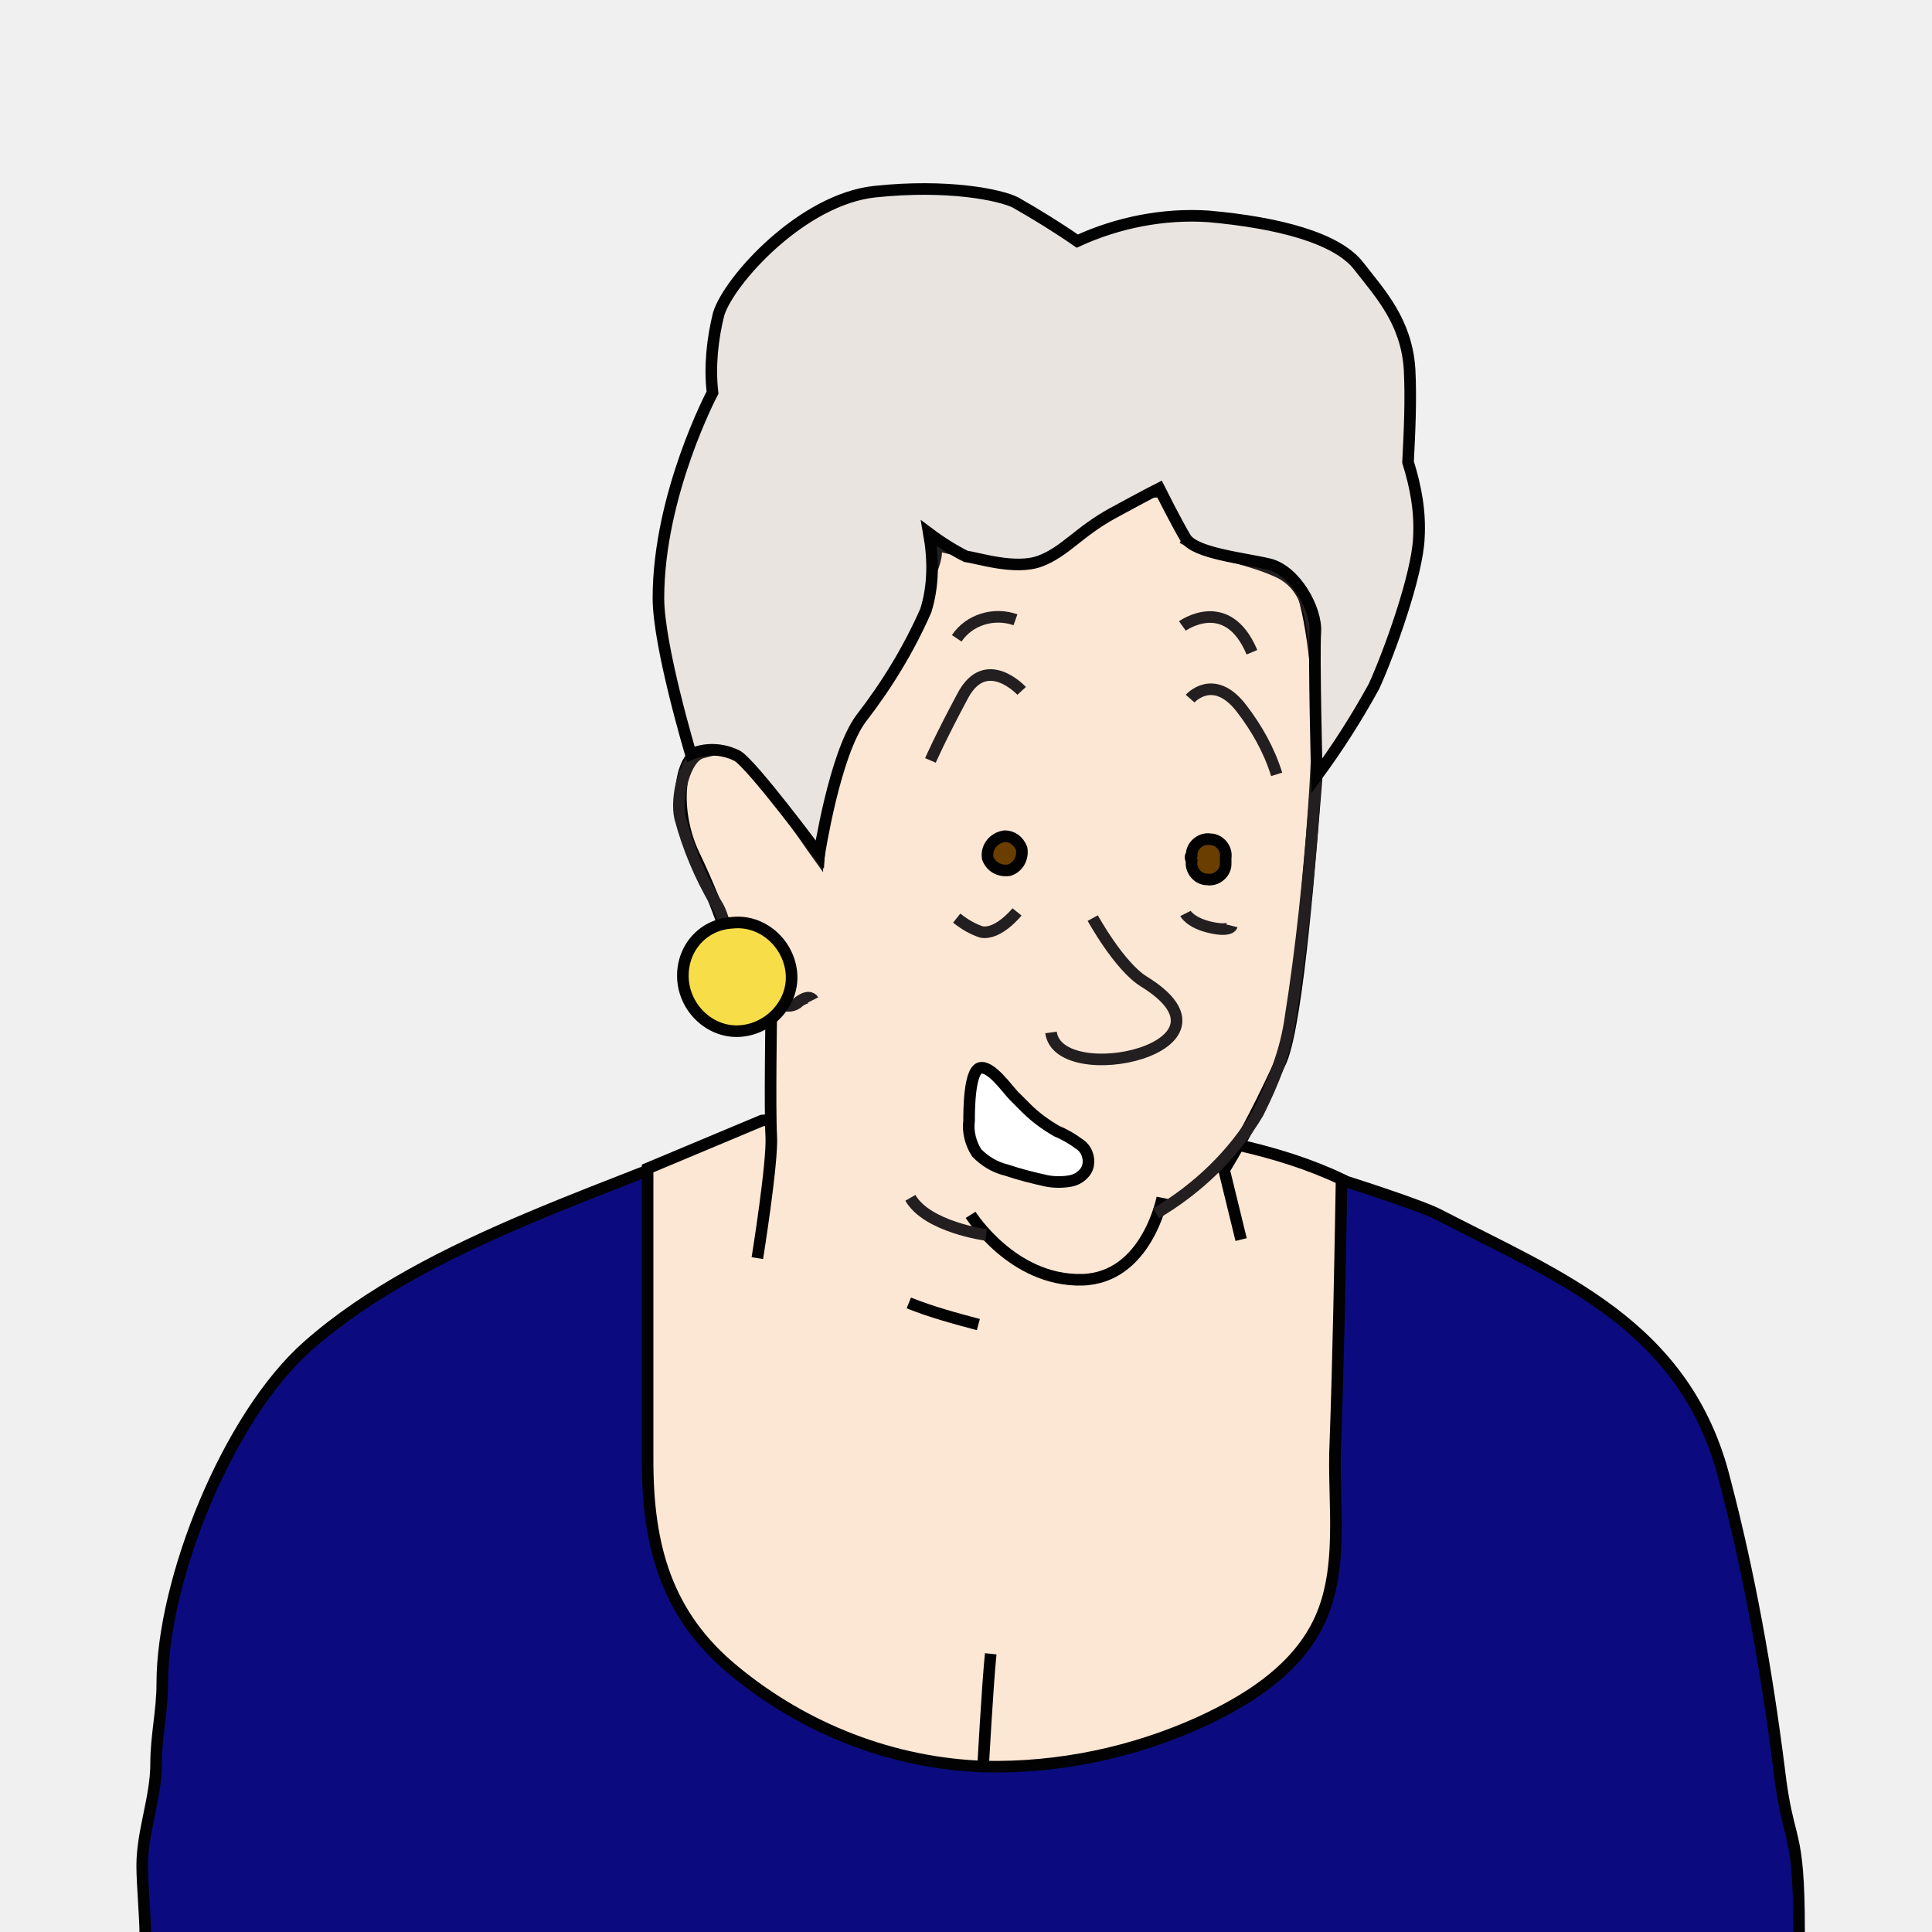
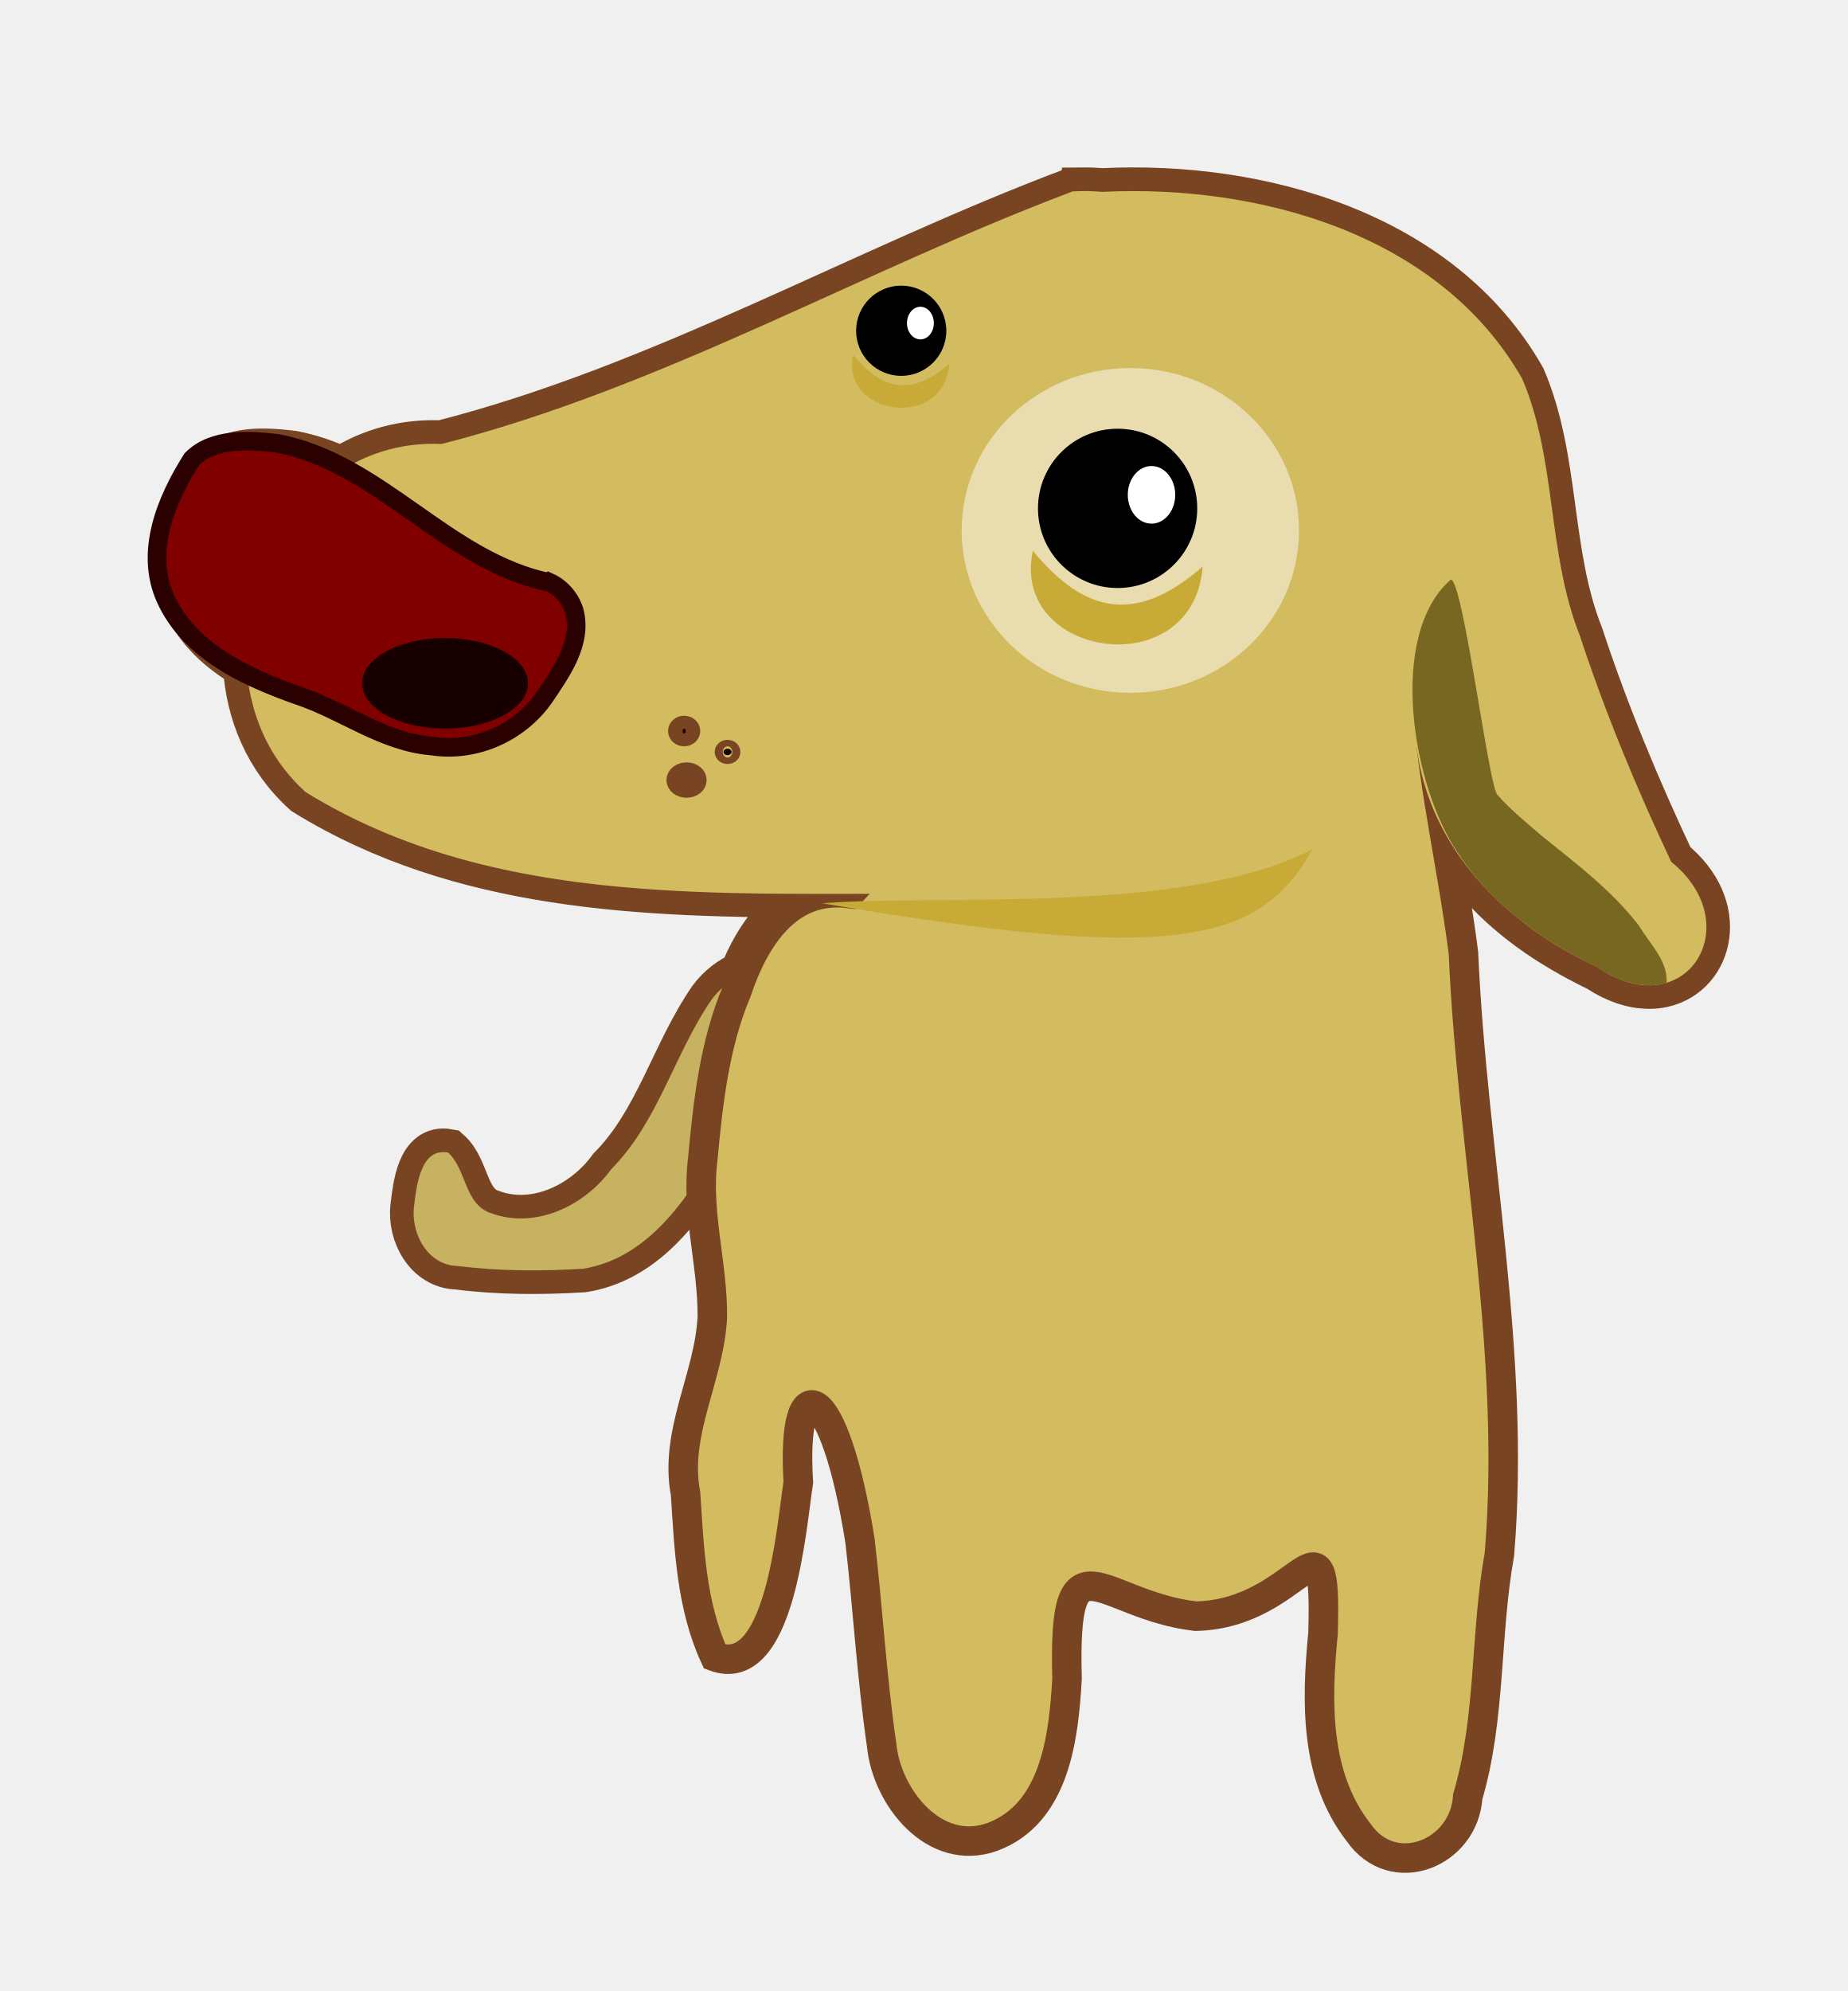
- <svg xmlns="http://www.w3.org/2000/svg" version="1.1" id="Layer_1" x="0px" y="0px" viewBox="0 0 125 125" style="enable-background:new 0 0 125 125;" xml:space="preserve">
-   <style type="text/css">
- 	.st0{fill:#0B0B7F;stroke:#020202;stroke-width:0.75;stroke-miterlimit:10;}
- 	.st1{fill:#FCE7D4;stroke:#020202;stroke-width:0.75;stroke-miterlimit:10;}
- 	.st2{fill:#7F4C0E;stroke:#000000;stroke-width:0.75;stroke-miterlimit:10;}
- 	.st3{fill:none;stroke:#020202;stroke-width:0.75;stroke-miterlimit:10;}
- 	.st4{fill:none;stroke:#231F20;stroke-width:0.75;stroke-miterlimit:10;}
- 	.st5{fill:#F7DE48;stroke:#020202;stroke-width:0.75;stroke-miterlimit:10;}
- 	.st6{fill:#6A3E00;stroke:#020202;stroke-width:0.75;stroke-miterlimit:10;}
- 	.st7{fill:#EAE4E1;stroke:#020202;stroke-width:0.75;stroke-miterlimit:10;}
- 	.st8{fill:#FFFFFF;stroke:#020202;stroke-width:0.75;stroke-miterlimit:10;}
- </style>
-   <g id="Frames">
-     <g id="Layer_77">
-       <path id="shirt-3_1_" class="st0" d="M116.4,125c0-7.1-0.7-5.4-1.3-10.6c-0.8-6.3-1.9-12.5-3.5-18.6    c-2.5-10.1-10.8-13.2-18.5-17.2c-1.9-1-12.9-4.3-12.9-4.3h-0.8c-2-0.2-30-1.7-30-1.7c-9,4.2-21.6,7.5-29.5,14.5    c-5.2,4.6-9.4,15.2-9.4,21.8c0,1.8-0.4,3.4-0.4,5.2c0,2.2-0.9,4.4-0.9,6.6c0,1.2,0.2,3.3,0.2,4.5" />
-       <path class="st1" d="M49.3,72.5l-7.4,3.1c0,3.6,0,7.1,0,10.7c0,2.7,0,5.5,0,8.2c0,5.5,1.2,10,5.6,13.6c4.6,3.8,10.3,6,16.2,6.2    c4.8,0.1,9.6-0.9,14-2.9c2.8-1.3,5.8-3.1,7.4-6c2-3.6,1.1-8.2,1.3-12.1c0.2-5.7,0.3-11.3,0.4-17c-2.1-1-4.4-1.7-6.6-2.2    C71.5,72.2,56.4,71.7,49.3,72.5z" />
-       <path id="head-3" class="st1" d="M49,81.4c0,0,1-6.2,0.9-7.9s0-7.9,0-7.9c-1-1.4-1.9-2.9-2.7-4.5c-0.6-2-1.4-3.9-2.3-5.8    c-1.3-2.7-1.1-6.4,0.6-6.8s3.7,1.1,4.4,2.1s3.1,4.5,3.1,4.5s0.3-4.8,1-6.5s5.4-8.4,5.9-11s0.3-3.3,0.3-3.3s4.6,2.8,7.9,0.9    s7-6.8,7-6.8s1.1,6.1,2.1,6.5s6.3,1.2,7,3.2s1.4,7,1,12S84,65.9,82.9,68.6c-1.1,2.4-2.3,4.8-3.7,7.1l1.1,4.5" />
-       <path class="st2" d="M63.6,114.4c0,0,0.3-5.5,0.5-7.4" />
-       <path class="st1" d="M62.8,78.6c0,0,2.7,4.3,7.2,4.2c4.2-0.1,5.2-5.3,5.2-5.3" />
-       <path class="st3" d="M63.3,85.7c-1.5-0.4-3-0.8-4.5-1.4" />
-       <path class="st4" d="M63.8,79.9c0,0-3.8-0.5-4.9-2.4" />
-       <path class="st4" d="M76.5,34.8c2,1.1,4.4,1.3,6.4,2.3c2.4,1.3,2,4.7,2.3,7S84.9,57,83.5,65.8C83.2,68,82.4,70,81.4,72    c-1.6,2.7-3.9,4.9-6.6,6.5" />
-       <path class="st4" d="M75,31.3c0,0.3,0,0.6,0,0.9" />
-       <path class="st4" d="M50.5,64.9c0.4,0.3,0.9,0.2,1.2-0.1c0.7-0.5,0.9-0.1,0.9-0.1" />
-       <path class="st4" d="M47.5,62.4c-0.5-1-0.4-2.8-1.2-4c-1-1.7-1.8-3.6-2.3-5.5c-0.3-1.3,0.3-3.9,1.4-4.2s2.8-0.8,4,1.3    s3.5,5.3,3.5,5.3s0.1-4.9,1.5-7.6s4.8-6.8,4.9-8.1s1.8-3.6,1.1-4.4s-1.2,0.1,3,0.6" />
-       <path id="earring" class="st5" d="M44.2,63.5c0.2,1.9,1.9,3.4,3.8,3.2s3.4-1.9,3.2-3.8c-0.2-1.9-1.9-3.4-3.8-3.2l0,0    C45.4,59.8,44,61.5,44.2,63.5z" />
-       <path class="st4" d="M76.5,40.5c0,0,2.9-2.1,4.5,1.7" />
-       <path class="st4" d="M65.7,40.1c-1.4-0.5-3,0-3.8,1.2" />
-       <path class="st6" d="M77.1,55.7c-0.1,0.6,0.4,1.2,1,1.2c0.6,0.1,1.2-0.4,1.2-1c0-0.1,0-0.3,0-0.4c0.1-0.6-0.4-1.2-1-1.2    c-0.6-0.1-1.2,0.4-1.2,1C77,55.4,77,55.5,77.1,55.7z" />
-       <path class="st6" d="M63.9,55.5c0.2,0.6,0.8,0.9,1.4,0.8c0.6-0.2,0.9-0.8,0.8-1.4c-0.2-0.5-0.6-0.8-1.1-0.8    C64.3,54.2,63.8,54.8,63.9,55.5z" />
-       <path class="st4" d="M79.7,59.9c0,0-0.1,0.4-1.4,0.1s-1.6-0.9-1.6-0.9" />
-       <path class="st4" d="M65.8,59c0,0-1.2,1.5-2.3,1.3c-0.6-0.2-1.1-0.5-1.6-0.9" />
-       <path class="st4" d="M66.1,44.7c0,0-2.3-2.5-3.8,0.3s-2.1,4.2-2.1,4.2" />
-       <path class="st4" d="M77,45.2c0,0,1.5-1.7,3.3,0.6c1,1.3,1.8,2.7,2.3,4.3" />
-       <path id="nose-4" class="st4" d="M70.7,59.4c0,0,1.7,3.1,3.3,4.1c7,4.3-5.5,7-6,3.3" />
-       <path id="hair-10" class="st7" d="M44.7,48.8c0,0-2.1-7-2.1-10.1c0-6.7,3.5-13.3,3.5-13.3c-0.2-1.7,0-3.5,0.4-5.1    c0.7-2.2,5.4-7.4,10.1-7.9s8.1,0.2,9.1,0.7c1.4,0.8,2.7,1.6,4,2.5c2.6-1.2,5.6-1.8,8.5-1.6c4.5,0.4,8.3,1.4,9.7,3.2    s3.1,3.6,3.3,6.7c0.1,2,0,4-0.1,6c0.5,1.6,0.8,3.2,0.7,4.9c-0.1,2.4-1.9,7.4-2.9,9.6c-1.1,2-2.3,3.9-3.7,5.8c0,0-0.2-7.8-0.1-9.3    s-1.3-4-3-4.4s-4.8-0.7-5.4-1.7S75,31.6,75,31.6s-0.8,0.4-3,1.6s-3.1,2.5-4.7,3.1s-4-0.2-4.8-0.3c-0.8-0.4-1.6-0.9-2.4-1.5    c0.3,1.7,0.3,3.4-0.2,5c-1.1,2.5-2.5,4.8-4.2,7C54,48.8,53,55.3,53,55.3s-4.3-5.8-5.3-6.4C46.7,48.4,45.6,48.4,44.7,48.8z" />
-       <path class="st8" d="M66.4,71.7c-0.3-0.3-0.5-0.5-0.8-0.8c-0.4-0.4-1.5-2-2.2-1.8s-0.7,2.8-0.7,3.4c-0.1,0.7,0.1,1.5,0.5,2.1    c0.5,0.5,1.1,0.9,1.9,1.1c0.9,0.3,1.7,0.5,2.6,0.7c0.5,0.1,1.1,0.1,1.6,0s1-0.5,1.1-1s-0.1-1.1-0.6-1.4c-0.4-0.3-0.9-0.6-1.4-0.8    C67.7,72.8,67,72.3,66.4,71.7z" />
+ <svg xmlns="http://www.w3.org/2000/svg" id="svg2" viewBox="0 0 536.06 577.62" version="1.1">
+   <g id="layer1" transform="translate(-165.66 -437.28)">
+     <g id="g4228" transform="matrix(.85655 0 0 .85655 66.621 111.3)">
+       <path id="path3773-7" style="stroke:#784421;stroke-width:16;fill:#aa4400" d="m482.22 445.29c-1.045 0.01-2.115 0.043-3.188 0.094-71.849 27.052-139.03 66.461-213.81 85.562-12.835-0.586-24.29 2.826-33.906 8.938-5.231-2.415-10.69-4.308-16.531-5.438-9.144-1.114-20.803-1.882-27.719 5.062-8.262 13.017-15.338 29.818-8.5 44.969 4.304 9.466 11.84 16.191 20.562 21.344 0.913 15.976 7.204 31.47 20.031 43.031 52.666 32.476 114.41 34.51 175.22 34.5-13.593 2.41-21.974 14.683-27.094 27.344-4.037 1.843-7.652 4.53-10.531 8.375-12.692 18.366-18.038 41.322-34.031 57.469-9.007 12.411-25.688 20.523-40.781 14.937-9.054-2.959-8.205-14.877-14.531-20.531-9.425-1.737-10.705 11.542-11.531 18.312-1.098 9.138 4.683 19.916 14.781 20.094 14.077 1.796 28.397 1.794 42.531 0.938 18.181-2.887 30.667-17.412 40.094-32.375 133.31-47.94 125.88-91.689 251.72-114.88 4.122 6.537 8.713 12.676 13.906 18.406 0.266 0.286 0.543 0.561 0.812 0.844 0.296 0.307 0.606 0.602 0.906 0.906 0.453 0.462 0.881 0.953 1.344 1.406 0.1 0.098 0.212 0.184 0.313 0.281 2.207 2.143 4.514 4.178 6.906 6.125 0.166 0.136 0.333 0.272 0.5 0.406 0.641 0.516 1.285 1.029 1.938 1.531 0.165 0.128 0.335 0.248 0.5 0.375 0.573 0.436 1.137 0.886 1.719 1.312 1.03 0.76 2.067 1.488 3.125 2.219 0.019 0.013 0.044 0.018 0.063 0.031 2.828 1.95 5.775 3.795 8.781 5.531 1.503 0.876 3.003 1.739 4.531 2.562 0.144 0.076 0.293 0.143 0.438 0.219 2.143 1.147 4.325 2.263 6.5 3.312 0.246 0.162 0.505 0.314 0.75 0.469 2.413 1.549 5.029 2.877 7.781 3.813 0.092 0.032 0.189 0.063 0.281 0.094 0.235 0.077 0.482 0.147 0.719 0.219 0.44 0.135 0.879 0.264 1.312 0.375 0.175 0.044 0.355 0.084 0.531 0.125 0.838 0.197 1.659 0.359 2.469 0.469 0.031 0.004 0.063-0.004 0.094 0 2.693 0.356 5.211 0.254 7.531-0.25 0.095-0.02 0.187-0.041 0.281-0.062 15.915-3.696 21.798-25.912 2.781-41.25-11.629-24.677-22.346-50.356-30.969-76.594-11.189-28.081-7.758-59.613-19.562-87.125-27.806-48.735-88.798-65.87-142.16-63.25-2.232-0.184-4.538-0.272-6.906-0.25v0z" />
+       <path id="path3773" style="fill:#c6b261" d="m451.22 698.13c-15.913 9.284-35.055 7.356-52.671 9.171-14.444-0.927-32.188-1.053-41.785 11.762-12.692 18.366-18.032 41.333-34.025 57.48-9.007 12.411-25.688 20.507-40.781 14.922-9.054-2.959-8.21-14.863-14.536-20.518-9.425-1.737-10.717 11.555-11.543 18.326-1.098 9.138 4.687 19.904 14.785 20.082 14.077 1.796 28.391 1.794 42.526 0.937 20.795-3.302 34.142-21.838 43.98-38.829 7.584-12.934 16.774-25.094 28.489-34.532 13.026-13.666 33.445-13.212 50.865-12.186 9.793 0.516 22.365 3.53 29.511-5.226 5.477-7.765 4.747-20.876-3.571-26.337-4.247-1.896-9.148 1.326-11.243 4.948z" />
+       <path id="path3656" style="stroke:#784421;stroke-width:10;fill:#d3bc5f" d="m533.43 613.88c-30.61 2.761-59.753 15.414-83.379 34.907-15.953 10.81-33.513 19.902-46.552 34.417-21.517-2.839-32.646 16.199-38.324 33.254-7.442 17.593-9.698 37.507-11.448 56.572-2.329 18.04 3.363 35.656 3.231 53.541-0.952 20.346-13.044 39.264-9.077 59.885 1.215 18.651 1.938 37.974 9.892 55.237 22.133 8.123 25.91-43.556 28.311-59.089-2.462-40.302 12.31-34.421 20.914 19.978 2.654 22.985 3.972 46.132 7.312 69.033 1.712 17.809 17.974 38.131 37.512 31.122 21.299-7.918 24.174-33.918 25.298-53.553-1.372-51.349 10.726-25.065 43.556-21.204 36.14-0.759 44.51-40.584 43.17 5.769-2.23 22.85-2.872 48.325 12.029 67.45 11.711 16.906 35.799 7.219 36.999-12.103 7.882-26.649 5.843-54.906 10.728-82.097 5.706-68.192-9.205-135.72-12.184-203.64-3.464-27.339-9.925-54.708-12.07-81.931-16.747-8.258-38.616-9.055-58.557-8.155l-3.686 0.266-3.678 0.344z" />
+       <path id="path2822" style="fill:#d3bc5f" d="m482.22 445.29c-1.045 0.01-2.106 0.055-3.178 0.107-71.849 27.052-139.02 66.45-213.81 85.551-59.06-2.696-88.706 79.486-46.061 117.92 70.499 43.471 157.27 32.35 236.29 34.874 21.131 5.802 40.691 4.159 57.141-2.841 31.968-5.998 62.054-23.521 82.924-47.41 4.364 34.195 29.548 59.865 61.118 74.578 29.913 20.455 51.637-14.226 25.179-35.567-11.629-24.677-22.327-50.347-30.95-76.584-11.189-28.081-7.782-59.62-19.586-87.132-27.805-48.735-88.802-65.852-142.16-63.231-2.232-0.184-4.54-0.288-6.907-0.266z" />
+       <path id="path4100" style="fill:#e9ddaf" d="m597.14 584.51c0 30.376-25.584 55-57.143 55s-57.143-24.624-57.143-55 25.584-55 57.143-55 57.143 24.624 57.143 55z" transform="translate(-41.429 -24.286)" />
+       <path id="path2816" style="stroke:#2b0000;stroke-width:6.304;fill:#800000" d="m301.88 577.86c-34.841-7.061-57.179-40.333-92.123-47.092-9.607-1.171-21.856-1.981-29.121 5.315-8.68 13.676-16.113 31.323-8.93 47.241 8.196 18.025 27.601 26.715 45.224 32.928 15.271 5.13 28.617 15.735 45.128 17.019 14.601 2.22 29.593-4.495 38.019-16.535 5.7-8.506 13.031-18.526 10.083-29.336-1.313-4.097-4.35-7.732-8.279-9.541z" />
+       <path id="path3623" style="fill:#000000" d="m521.23 552.76c0 14.899-12.078 26.977-26.977 26.977s-26.977-12.078-26.977-26.977 12.078-26.977 26.977-26.977 26.977 12.078 26.977 26.977z" />
+       <path id="path3668" style="fill:#190000" d="m282.84 599.81c0 10.042-14.925 18.183-33.335 18.183s-33.335-8.141-33.335-18.183 14.925-18.183 33.335-18.183 33.335 8.141 33.335 18.183z" transform="matrix(.8432 0 0 .8432 56.017 106.25)" />
+       <path id="path3695" style="fill:#ffffff" d="m668.72 493.75c0 9.484-6.332 17.173-14.142 17.173-7.811 0-14.142-7.688-14.142-17.173 0-9.484 6.332-17.173 14.142-17.173 7.811 0 14.142 7.688 14.142 17.173z" transform="matrix(.56821 0 0 .56821 133.8 267.62)" />
+       <path id="path3736" style="fill:#c8ab37" d="m465.56 567.11c-7.935 36.339 54.37 45.784 57.532 5.331-22.131 19.382-39.748 16.42-57.532-5.331z" />
+       <path id="path3623-0" style="fill:#000000" d="m436.22 492.6c0 8.437-6.84 15.277-15.277 15.277-8.437 0-15.277-6.84-15.277-15.277 0-8.437 6.84-15.277 15.277-15.277 8.437 0 15.277 6.84 15.277 15.277z" />
+       <path id="path3695-3" style="fill:#ffffff" d="m668.72 493.75c0 9.484-6.332 17.173-14.142 17.173-7.811 0-14.142-7.688-14.142-17.173 0-9.484 6.332-17.173 14.142-17.173 7.811 0 14.142 7.688 14.142 17.173z" transform="matrix(.32177 0 0 .32177 216.82 331.13)" />
+       <path id="path3736-2" style="fill:#c8ab37" d="m404.69 500.72c-4.494 20.578 30.789 25.927 32.58 3.019-12.533 10.976-22.509 9.298-32.58-3.019z" />
+       <path id="path3781" style="fill:#786721" d="m607.12 576.89c-21.651 18.893-12.965 70.373 2.519 92.726 11.348 17.518 29.08 29.932 47.642 38.888 6.607 4.452 15.057 7.274 22.96 4.947 0.494-7.52-5.79-13.228-9.303-19.272-9.283-12.099-21.554-21.262-33.312-30.765-5.041-4.367-10.225-8.539-14.657-13.581-2.909-2.171-11.683-73.098-15.848-72.942z" />
+       <path id="path3810" style="fill:#c8ab37" d="m394.25 686.53c118.91 20.302 147.98 13.904 166.08-18.365-42.907 22.518-127.3 15.121-166.08 18.365z" />
+       <path id="path4194" style="stroke-linejoin:round;stroke:#784421;stroke-linecap:round;stroke-width:11.13;fill:#190000" d="m393.96 629.11c0 2.232-2.035 4.041-4.546 4.041s-4.546-1.809-4.546-4.041 2.035-4.041 4.546-4.041 4.546 1.809 4.546 4.041z" transform="matrix(.53907 0 0 .53907 137.48 289.04)" />
+       <path id="path4196" style="stroke-linejoin:round;stroke:#784421;stroke-linecap:round;stroke-width:11.13;fill:#190000" d="m398 659.92c0 3.068-3.166 5.556-7.071 5.556-3.905 0-7.071-2.487-7.071-5.556s3.166-5.556 7.071-5.556c3.905 0 7.071 2.487 7.071 5.556z" transform="matrix(.53907 0 0 .53907 137.48 289.04)" />
+       <path id="path4198" style="stroke-linejoin:round;stroke:#784421;stroke-linecap:round;stroke-width:11.13;fill:#190000" d="m419.21 642.24c0 1.116-1.131 2.02-2.525 2.02-1.395 0-2.525-0.905-2.525-2.02s1.131-2.02 2.525-2.02c1.395 0 2.525 0.905 2.525 2.02z" transform="matrix(.53907 0 0 .53907 137.48 289.04)" />
    </g>
  </g>
</svg>
